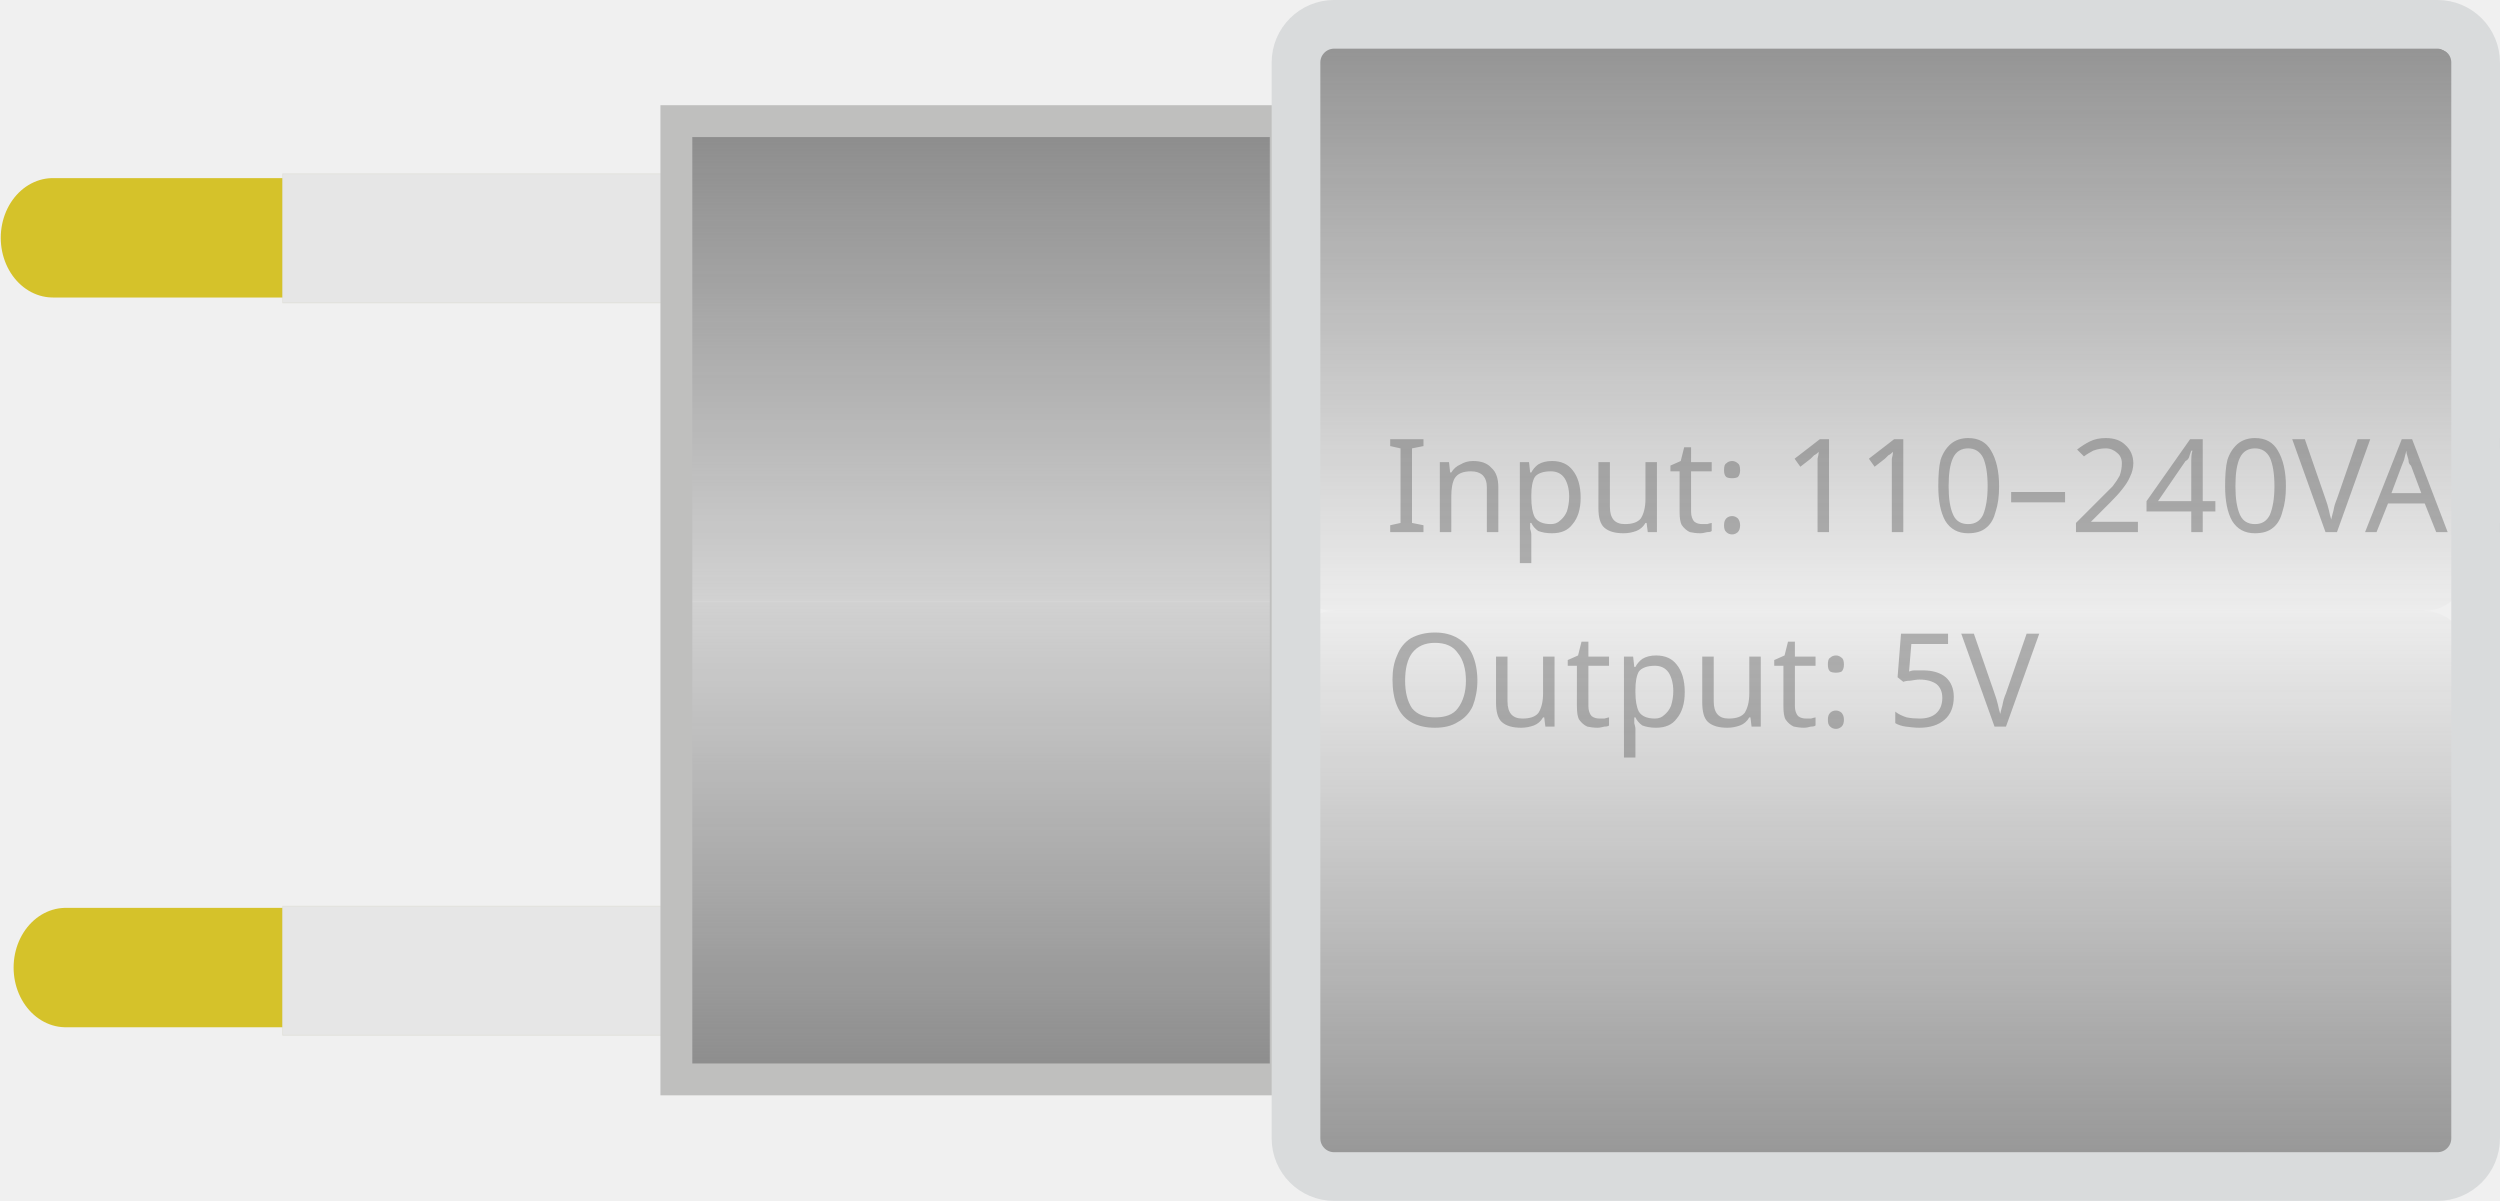
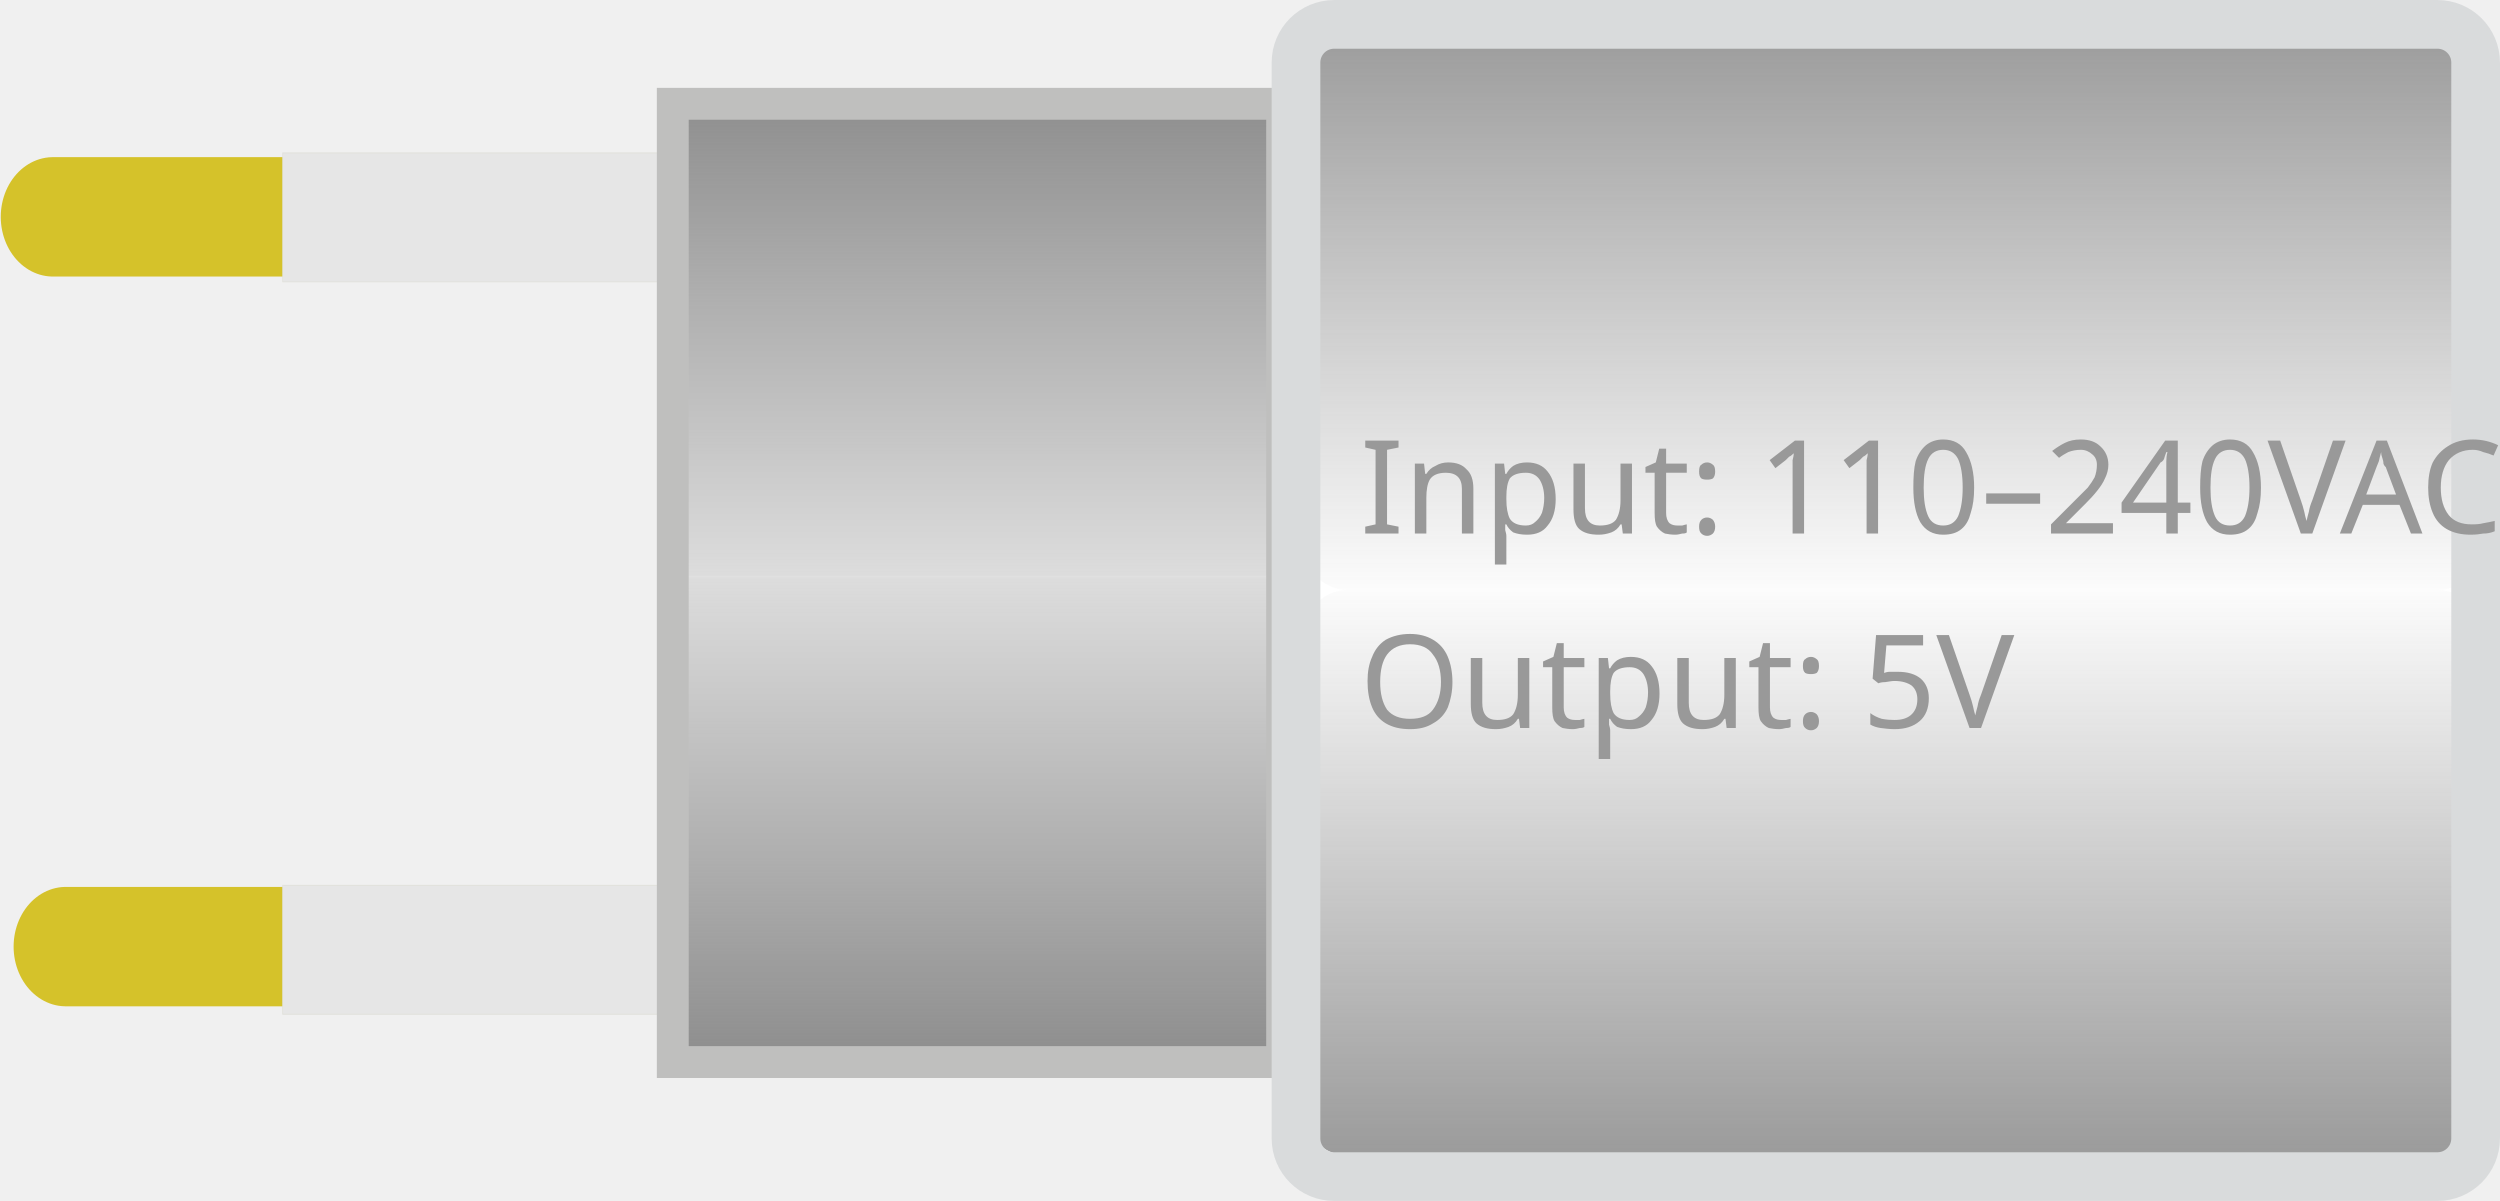
<svg xmlns="http://www.w3.org/2000/svg" xmlns:xlink="http://www.w3.org/1999/xlink" width="34.049mm" height="16.356mm" viewBox="0 0 34.049 16.356" version="1.1" id="svg4945">
  <defs id="defs4939">
    <linearGradient xlink:href="#linearGradient4736" id="linearGradient4738" x1="-664.656" y1="314.172" x2="-655.923" y2="314.172" gradientUnits="userSpaceOnUse" gradientTransform="matrix(1,0,0,0.5945459,979.0573,498.4691)" />
    <linearGradient id="linearGradient4736">
      <stop style="stop-color:#808080;stop-opacity:1;" offset="0" id="stop4732" />
      <stop style="stop-color:#808080;stop-opacity:0;" offset="1" id="stop4734" />
    </linearGradient>
    <linearGradient xlink:href="#linearGradient4736" id="linearGradient4738-8" x1="-664.656" y1="314.172" x2="-655.923" y2="314.172" gradientUnits="userSpaceOnUse" gradientTransform="matrix(0.9999999,0,0,0.5945459,337.4986,498.4691)" />
-     <linearGradient xlink:href="#linearGradient4354" id="linearGradient4356" x1="-690.277" y1="303.84" x2="-673.548" y2="303.84" gradientUnits="userSpaceOnUse" gradientTransform="matrix(0.8489997,0,0,1.012043,684.8136,-322.1146)" />
+     <linearGradient xlink:href="#linearGradient4354" id="linearGradient4356" x1="-690.277" y1="303.84" x2="-673.548" y2="303.84" gradientUnits="userSpaceOnUse" gradientTransform="matrix(0.8489997,0,0,1.012043,684.1049,-285.3091)" />
    <linearGradient id="linearGradient4354">
      <stop style="stop-color:#4d4d4d;stop-opacity:1;" offset="0" id="stop4350" />
      <stop style="stop-color:#4d4d4d;stop-opacity:0;" offset="1" id="stop4352" />
    </linearGradient>
-     <linearGradient xlink:href="#linearGradient4354" id="linearGradient4356-6" x1="-690.277" y1="303.84" x2="-673.548" y2="303.84" gradientUnits="userSpaceOnUse" gradientTransform="matrix(0.8489997,0,0,1.012043,459.433,-322.1145)" />
+     <linearGradient xlink:href="#linearGradient4354" id="linearGradient4356-6" x1="-690.277" y1="303.84" x2="-673.548" y2="303.84" gradientUnits="userSpaceOnUse" gradientTransform="matrix(0.8489997,0,0,1.012043,460.1417,-285.3091)" />
  </defs>
-   <g id="layer1" transform="translate(10.97696,-104.3698)">
-     <g id="g5618">
+   <g id="layer1" transform="translate(10.97696,-104.6551)">
+     <g id="g4595">
      <g transform="matrix(0.2311542,0,0,0.2645833,194.2764,45.90431)" id="g12849">
        <g id="g12845" transform="translate(13.57143,-0.3571429)">
          <path id="path12785-7" d="m -897.647,271.135 c 16.162,0 16.162,0 16.162,0" style="fill:none;stroke:#d5c22a;stroke-width:6.146;stroke-linecap:round;stroke-linejoin:miter;stroke-miterlimit:4;stroke-dasharray:none;stroke-opacity:1" />
          <rect y="267.978" x="-884.865" height="6.638" width="22.417" id="rect12708-3-9-0" style="fill:#e6e6e6;fill-opacity:1;stroke:#e0e0d9;stroke-width:0.044;stroke-linecap:round;stroke-miterlimit:4;stroke-dasharray:none;stroke-dashoffset:0;stroke-opacity:1" />
        </g>
        <g id="g12841" transform="translate(13.57143,-0.3571429)">
          <path id="path12785" d="m -898.404,233.57 c 16.162,0 16.162,0 16.162,0" style="fill:none;stroke:#d5c22a;stroke-width:6.146;stroke-linecap:round;stroke-linejoin:miter;stroke-miterlimit:4;stroke-dasharray:none;stroke-opacity:1" />
          <rect y="230.279" x="-884.863" height="6.638" width="22.417" id="rect12708-3-7" style="fill:#e6e6e6;fill-opacity:1;stroke:#e0e0d9;stroke-width:0.044;stroke-linecap:round;stroke-miterlimit:4;stroke-dasharray:none;stroke-dashoffset:0;stroke-opacity:1" />
        </g>
      </g>
-       <text id="text1760" y="111.618" x="7.879" style="font-style:normal;font-variant:normal;font-weight:normal;font-stretch:normal;font-size:2.117px;line-height:1.25;font-family:'Trebuchet MS';-inkscape-font-specification:'Trebuchet MS';text-align:start;letter-spacing:0px;word-spacing:0px;text-anchor:start;fill:#b3b3b3;fill-opacity:1;stroke:none;stroke-width:0.265;" xml:space="preserve">
-         <tspan style="font-size:1.764px;text-align:start;text-anchor:start;fill:#b3b3b3;stroke-width:0.265;" y="111.618" x="7.879" id="tspan1758">Input: 110–240VAC</tspan>
-         <tspan id="tspan1764" style="font-size:1.764px;text-align:start;text-anchor:start;fill:#b3b3b3;stroke-width:0.265;" y="114.264" x="7.879">Output: 5V</tspan>
-         <tspan id="tspan1762" style="text-align:start;text-anchor:start;fill:#b3b3b3;stroke-width:0.265;" y="116.91" x="7.879" />
-       </text>
-       <rect transform="rotate(90)" ry="0.526" rx="0.441" y="-22.556" x="104.987" height="15.882" width="7.704" id="rect12708-1" style="fill:url(#linearGradient4356);fill-opacity:1;fill-rule:evenodd;stroke:none;stroke-width:0.614;stroke-linecap:round;stroke-miterlimit:4;stroke-dasharray:none;stroke-dashoffset:0;stroke-opacity:1" />
-       <rect transform="matrix(0,-1,-1,0,0,0)" ry="0.526" rx="0.441" y="-22.556" x="-120.394" height="15.882" width="7.704" id="rect12708-1-7" style="fill:url(#linearGradient4356-6);fill-opacity:1;fill-rule:evenodd;stroke:none;stroke-width:0.614;stroke-linecap:round;stroke-miterlimit:4;stroke-dasharray:none;stroke-dashoffset:0;stroke-opacity:1" />
-       <g transform="matrix(1.067933,0,0,1.187017,738.5773,-268.214)" id="g4790">
+       <rect y="106.02" x="-1.765" height="13.051" width="8.299" id="rect12708-4" style="fill:#ffffff;fill-opacity:1;stroke:none;stroke-width:0.434;stroke-linecap:round;stroke-miterlimit:4;stroke-dasharray:none;stroke-dashoffset:0;stroke-opacity:1" />
+       <rect ry="0.52" rx="0.52" y="104.701" x="6.674" height="15.693" width="16.066" id="rect12708" style="fill:#ffffff;fill-opacity:1;stroke:none;stroke-width:0.663;stroke-linecap:round;stroke-miterlimit:4;stroke-dasharray:none;stroke-dashoffset:0;stroke-opacity:1" />
+       <g transform="matrix(1.058799,0,0,1.202445,732.3154,-273.2065)" id="g4790">
        <rect style="fill:url(#linearGradient4738);fill-opacity:1;stroke:none;stroke-width:0.335;stroke-linecap:round;stroke-miterlimit:4;stroke-dasharray:none;stroke-dashoffset:0;stroke-opacity:1" id="rect12708-4-0" width="5.359" height="7.76" x="315.42" y="685.522" transform="rotate(90)" />
        <rect style="fill:url(#linearGradient4738-8);fill-opacity:1;stroke:none;stroke-width:0.335;stroke-linecap:round;stroke-miterlimit:4;stroke-dasharray:none;stroke-dashoffset:0;stroke-opacity:1" id="rect12708-4-0-0" width="5.359" height="7.76" x="-326.139" y="685.522" transform="matrix(0,-1,-1,0,0,0)" />
      </g>
-       <rect y="106.02" x="-1.765" height="13.051" width="8.299" id="rect12708-4" style="fill:none;fill-opacity:1;stroke:#bfbfbe;stroke-width:0.434;stroke-linecap:round;stroke-miterlimit:4;stroke-dasharray:none;stroke-dashoffset:0;stroke-opacity:1" />
-       <rect ry="0.52" rx="0.52" y="104.701" x="6.674" height="15.693" width="16.066" id="rect12708" style="fill:none;fill-opacity:1;stroke:#d9dbdc;stroke-width:0.663;stroke-linecap:round;stroke-miterlimit:4;stroke-dasharray:none;stroke-dashoffset:0;stroke-opacity:1" />
+       <g transform="translate(36.99003,0.7087021)" id="g4533">
+         <rect style="fill:url(#linearGradient4356);fill-opacity:1;fill-rule:evenodd;stroke:none;stroke-width:0.614;stroke-linecap:round;stroke-miterlimit:4;stroke-dasharray:none;stroke-dashoffset:0;stroke-opacity:1" id="rect12708-1" width="7.704" height="15.882" x="104.278" y="14.249" rx="0.441" ry="0.526" transform="rotate(90)" />
+         <rect style="fill:url(#linearGradient4356-6);fill-opacity:1;fill-rule:evenodd;stroke:none;stroke-width:0.614;stroke-linecap:round;stroke-miterlimit:4;stroke-dasharray:none;stroke-dashoffset:0;stroke-opacity:1" id="rect12708-1-7" width="7.704" height="15.882" x="-119.685" y="14.249" rx="0.441" ry="0.526" transform="matrix(0,-1,-1,0,0,0)" />
+       </g>
+       <rect y="106.069" x="-1.814" height="13.051" width="8.299" id="rect12708-4-7" style="fill:none;fill-opacity:1;stroke:#bfbfbe;stroke-width:0.434;stroke-linecap:round;stroke-miterlimit:4;stroke-dasharray:none;stroke-dashoffset:0;stroke-opacity:1" />
+       <rect ry="0.52" rx="0.52" y="104.987" x="6.674" height="15.693" width="16.066" id="rect12708-6" style="fill:none;fill-opacity:1;stroke:#d9dbdc;stroke-width:0.663;stroke-linecap:round;stroke-miterlimit:4;stroke-dasharray:none;stroke-dashoffset:0;stroke-opacity:1" />
+       <text id="text1760" y="111.922" x="7.54" style="font-style:normal;font-variant:normal;font-weight:normal;font-stretch:normal;font-size:2.117px;line-height:1.25;font-family:'Trebuchet MS';-inkscape-font-specification:'Trebuchet MS';text-align:start;letter-spacing:0px;word-spacing:0px;text-anchor:start;fill:#999999;fill-opacity:1;stroke:none;stroke-width:0.265" xml:space="preserve">
+         <tspan style="font-size:1.764px;text-align:start;text-anchor:start;fill:#999999;stroke-width:0.265" y="111.922" x="7.54" id="tspan1758">Input: 110–240VAC</tspan>
+         <tspan id="tspan1764" style="font-size:1.764px;text-align:start;text-anchor:start;fill:#999999;stroke-width:0.265" y="114.568" x="7.54">Output: 5V</tspan>
+         <tspan id="tspan1762" style="text-align:start;text-anchor:start;fill:#999999;stroke-width:0.265" y="117.214" x="7.54" />
+       </text>
    </g>
  </g>
</svg>
